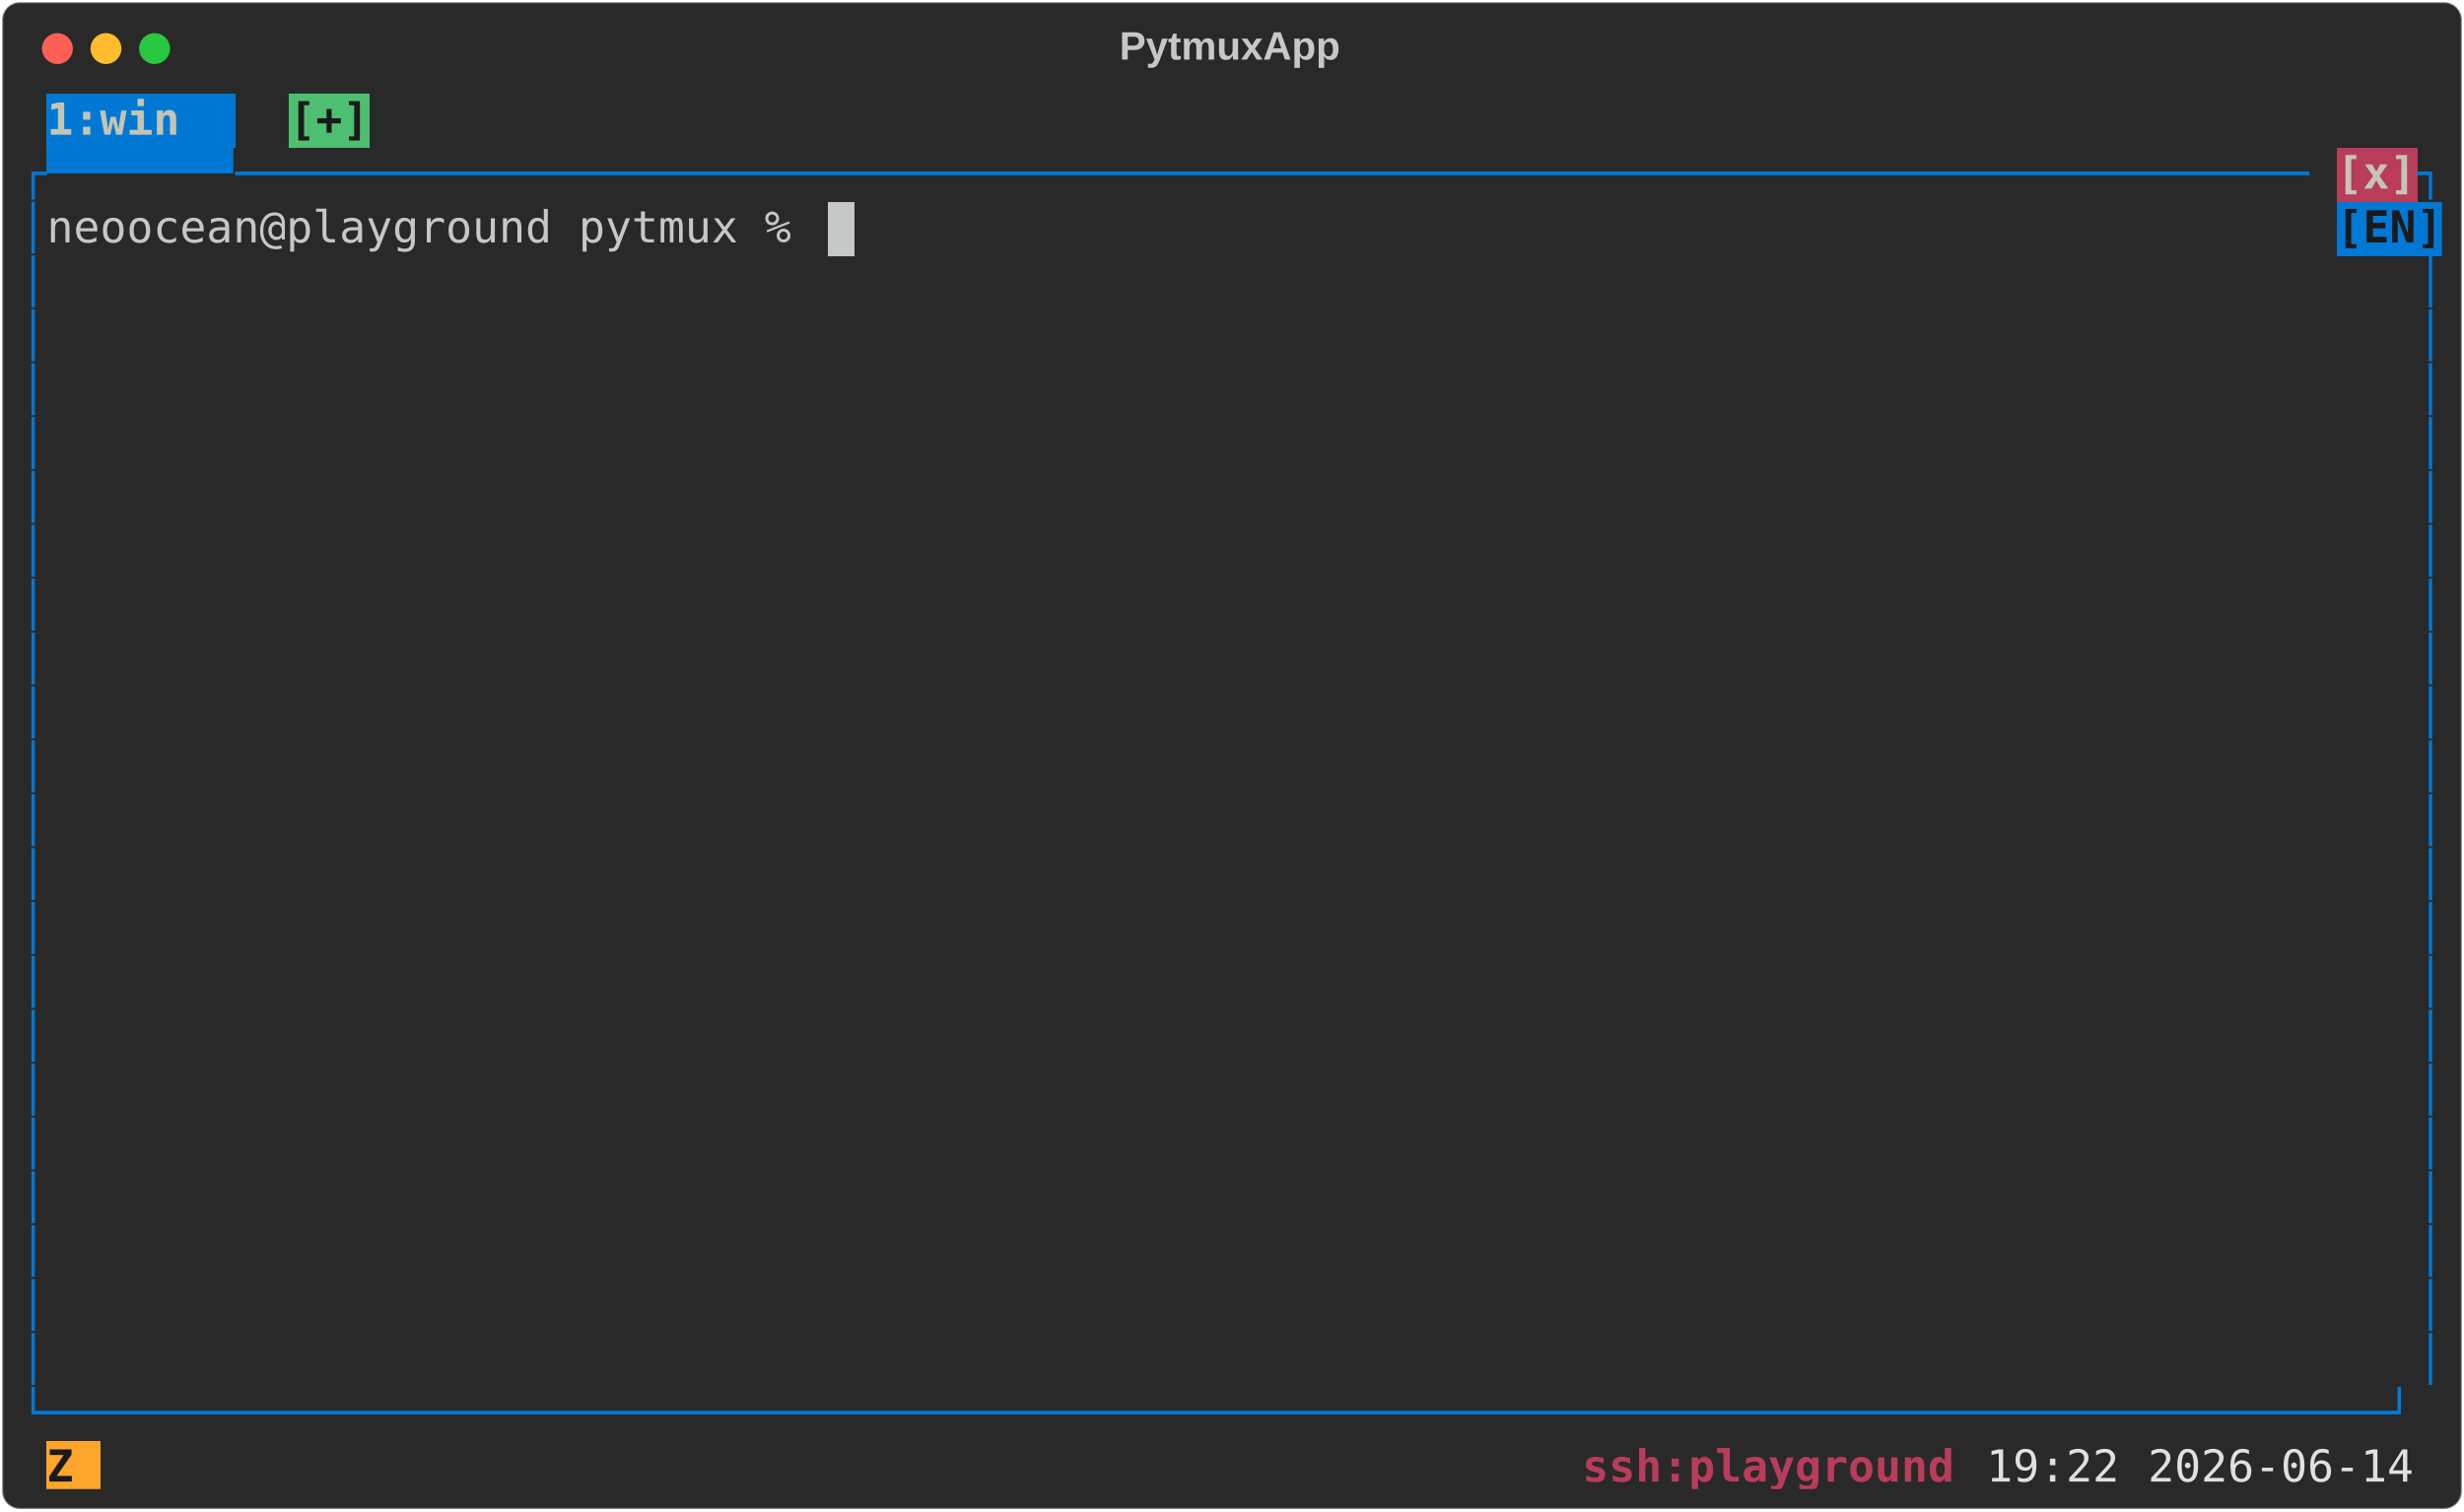
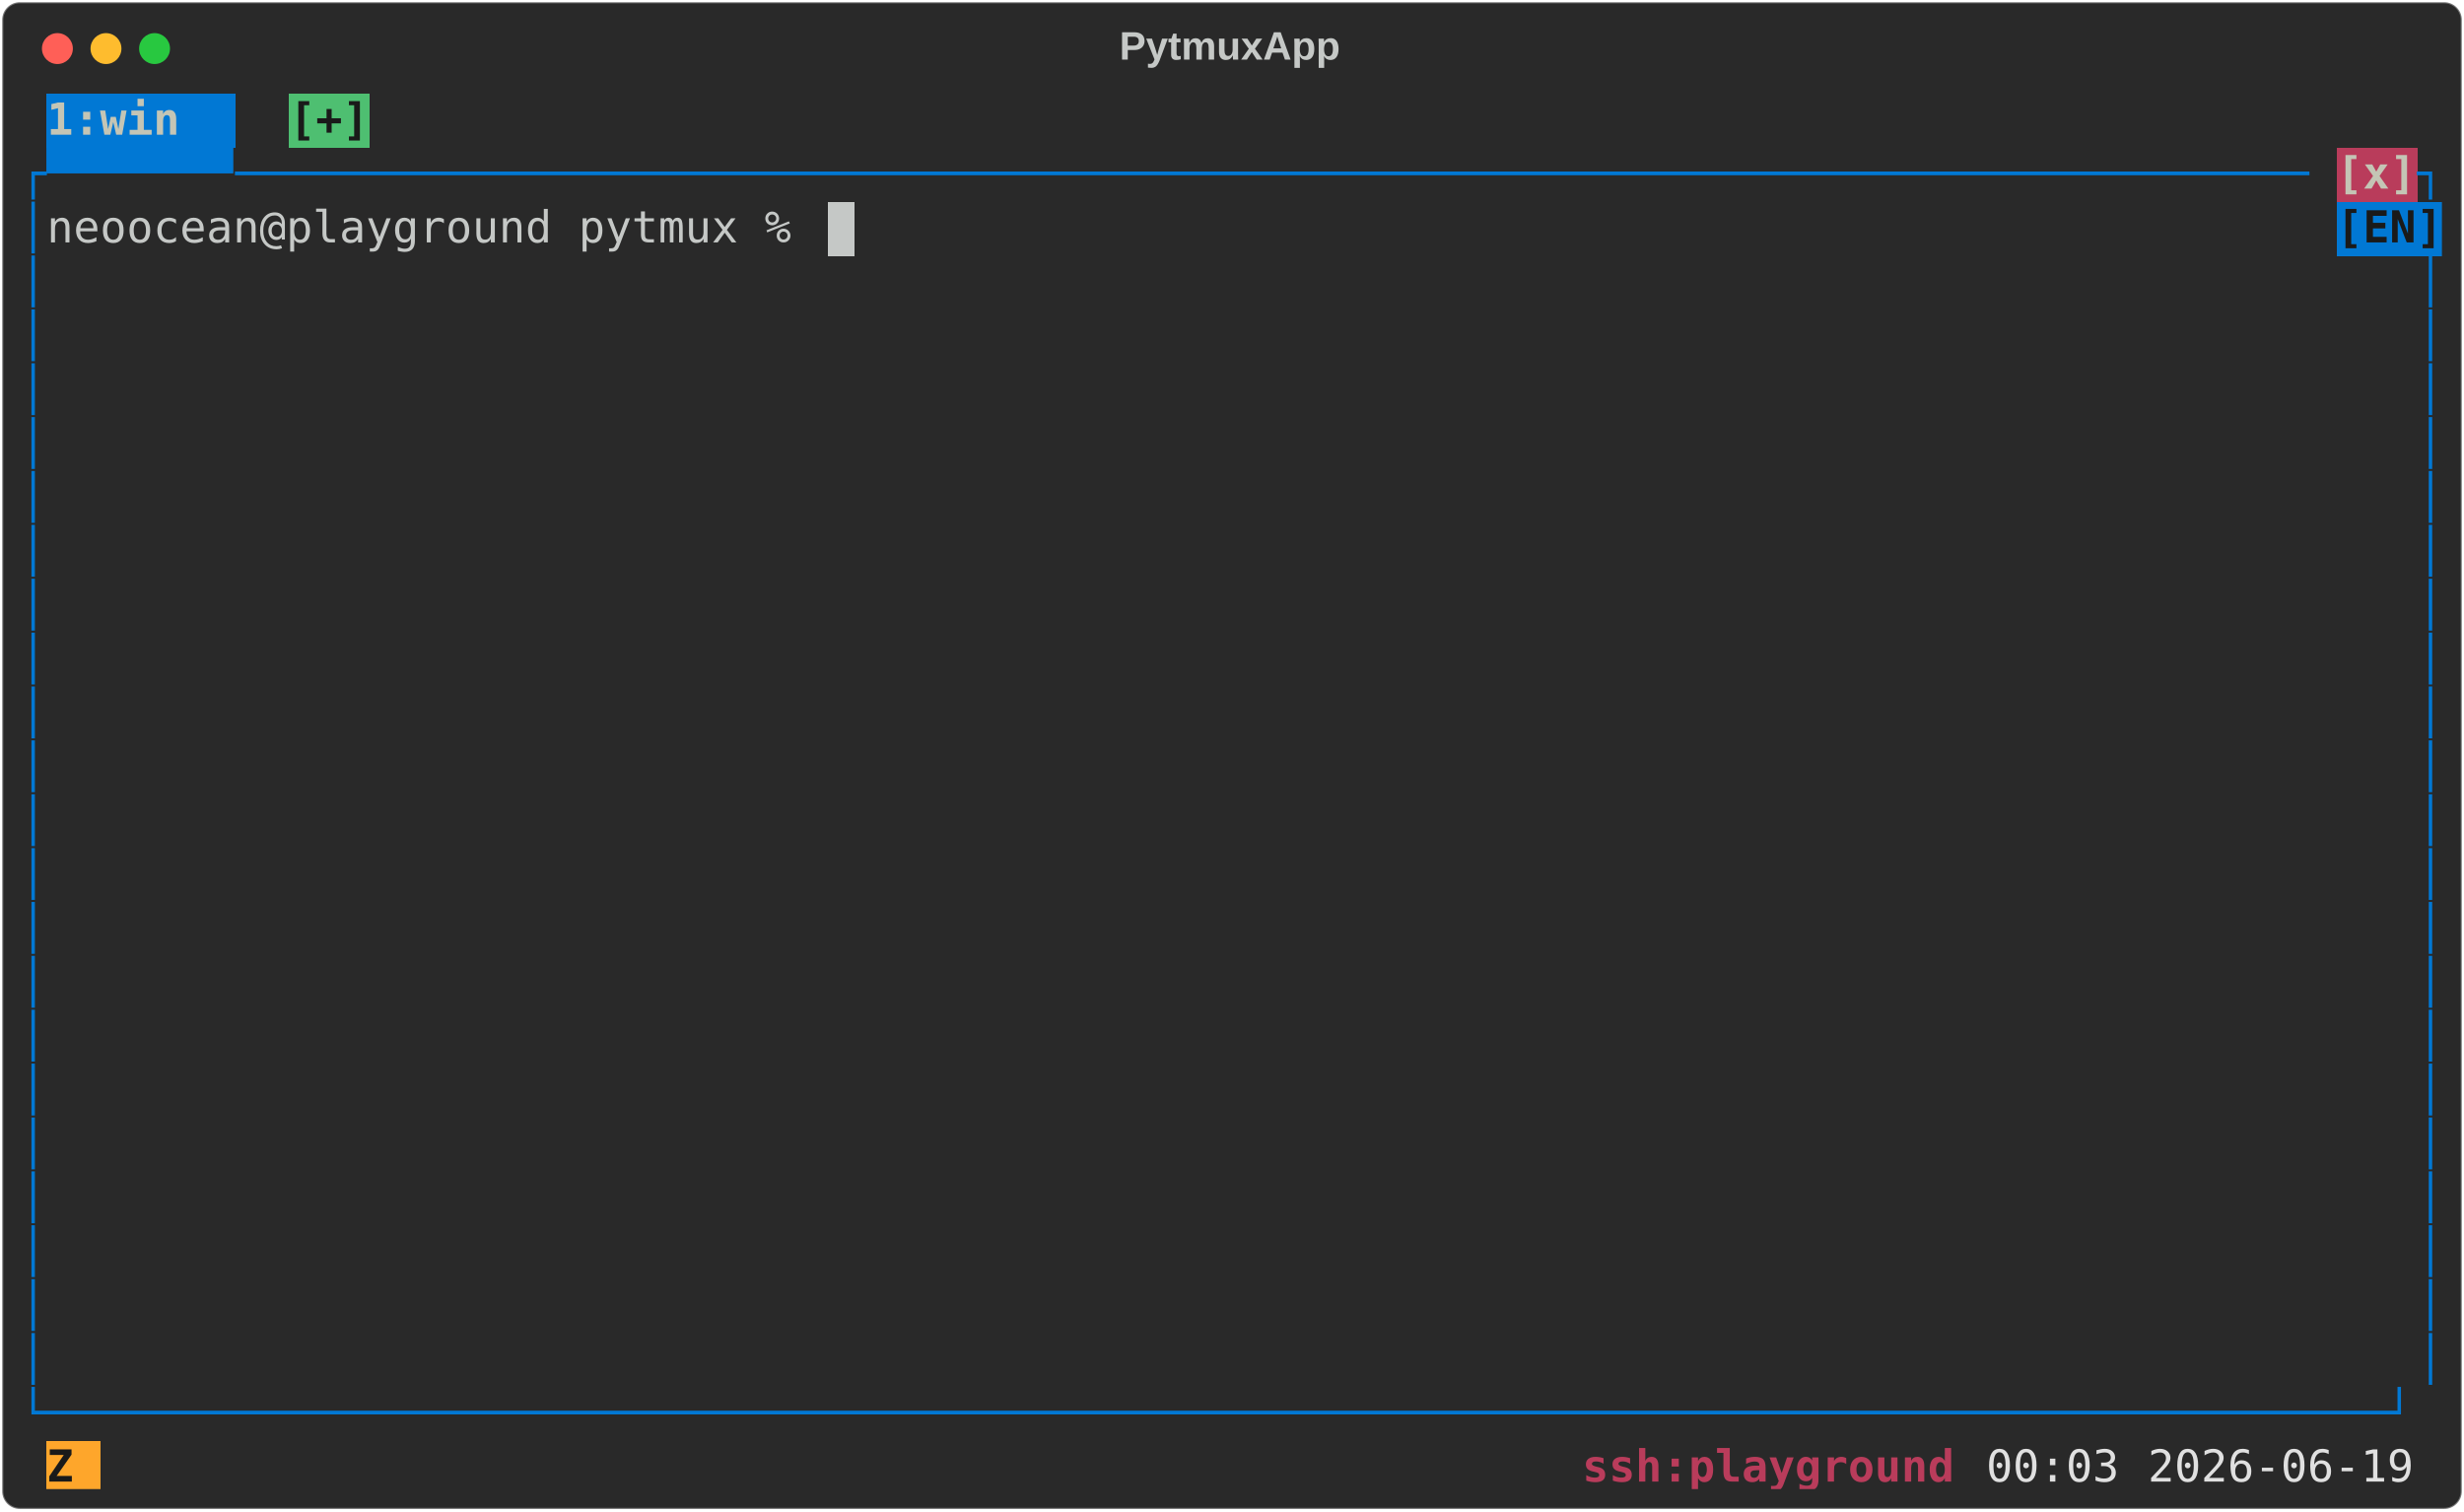
<svg xmlns="http://www.w3.org/2000/svg" class="rich-terminal" viewBox="0 0 1116 684.4">
  <style>

    @font-face {
        font-family: "Fira Code";
        src: local("FiraCode-Regular"),
                url("https://cdnjs.cloudflare.com/ajax/libs/firacode/6.2.0/woff2/FiraCode-Regular.woff2") format("woff2"),
                url("https://cdnjs.cloudflare.com/ajax/libs/firacode/6.2.0/woff/FiraCode-Regular.woff") format("woff");
        font-style: normal;
        font-weight: 400;
    }
    @font-face {
        font-family: "Fira Code";
        src: local("FiraCode-Bold"),
                url("https://cdnjs.cloudflare.com/ajax/libs/firacode/6.2.0/woff2/FiraCode-Bold.woff2") format("woff2"),
                url("https://cdnjs.cloudflare.com/ajax/libs/firacode/6.2.0/woff/FiraCode-Bold.woff") format("woff");
        font-style: bold;
        font-weight: 700;
    }

-     .terminal-3304675907-matrix {
+     .terminal-3037551165-matrix {
        font-family: Fira Code, monospace;
        font-size: 20px;
        line-height: 24.4px;
        font-variant-east-asian: full-width;
    }

-     .terminal-3304675907-title {
+     .terminal-3037551165-title {
        font-size: 18px;
        font-weight: bold;
        font-family: arial;
    }

-     .terminal-3304675907-r1 { fill: #e0e0e0 }
- .terminal-3304675907-r2 { fill: #c4c5b5;font-weight: bold }
- .terminal-3304675907-r3 { fill: #1a1a1a;font-weight: bold }
- .terminal-3304675907-r4 { fill: #c5c8c6 }
- .terminal-3304675907-r5 { fill: #0178d4;font-weight: bold }
- .terminal-3304675907-r6 { fill: #0178d4 }
- .terminal-3304675907-r7 { fill: #292929 }
- .terminal-3304675907-r8 { fill: #b93c5b;font-weight: bold }
+     .terminal-3037551165-r1 { fill: #e0e0e0 }
+ .terminal-3037551165-r2 { fill: #c4c5b5;font-weight: bold }
+ .terminal-3037551165-r3 { fill: #1a1a1a;font-weight: bold }
+ .terminal-3037551165-r4 { fill: #c5c8c6 }
+ .terminal-3037551165-r5 { fill: #0178d4;font-weight: bold }
+ .terminal-3037551165-r6 { fill: #0178d4 }
+ .terminal-3037551165-r7 { fill: #292929 }
+ .terminal-3037551165-r8 { fill: #b93c5b;font-weight: bold }
    </style>
  <defs>
-     <clipPath id="terminal-3304675907-clip-terminal">
+     <clipPath id="terminal-3037551165-clip-terminal">
      <rect x="0" y="0" width="1097.0" height="633.4" />
    </clipPath>
-     <clipPath id="terminal-3304675907-line-0">
+     <clipPath id="terminal-3037551165-line-0">
      <rect x="0" y="1.5" width="1098" height="24.65" />
    </clipPath>
-     <clipPath id="terminal-3304675907-line-1">
+     <clipPath id="terminal-3037551165-line-1">
      <rect x="0" y="25.9" width="1098" height="24.65" />
    </clipPath>
-     <clipPath id="terminal-3304675907-line-2">
+     <clipPath id="terminal-3037551165-line-2">
      <rect x="0" y="50.3" width="1098" height="24.65" />
    </clipPath>
-     <clipPath id="terminal-3304675907-line-3">
+     <clipPath id="terminal-3037551165-line-3">
      <rect x="0" y="74.7" width="1098" height="24.65" />
    </clipPath>
-     <clipPath id="terminal-3304675907-line-4">
+     <clipPath id="terminal-3037551165-line-4">
      <rect x="0" y="99.1" width="1098" height="24.65" />
    </clipPath>
-     <clipPath id="terminal-3304675907-line-5">
+     <clipPath id="terminal-3037551165-line-5">
      <rect x="0" y="123.5" width="1098" height="24.65" />
    </clipPath>
-     <clipPath id="terminal-3304675907-line-6">
+     <clipPath id="terminal-3037551165-line-6">
      <rect x="0" y="147.9" width="1098" height="24.65" />
    </clipPath>
-     <clipPath id="terminal-3304675907-line-7">
+     <clipPath id="terminal-3037551165-line-7">
      <rect x="0" y="172.3" width="1098" height="24.65" />
    </clipPath>
-     <clipPath id="terminal-3304675907-line-8">
+     <clipPath id="terminal-3037551165-line-8">
      <rect x="0" y="196.7" width="1098" height="24.65" />
    </clipPath>
-     <clipPath id="terminal-3304675907-line-9">
+     <clipPath id="terminal-3037551165-line-9">
      <rect x="0" y="221.1" width="1098" height="24.65" />
    </clipPath>
-     <clipPath id="terminal-3304675907-line-10">
+     <clipPath id="terminal-3037551165-line-10">
      <rect x="0" y="245.5" width="1098" height="24.65" />
    </clipPath>
-     <clipPath id="terminal-3304675907-line-11">
+     <clipPath id="terminal-3037551165-line-11">
      <rect x="0" y="269.9" width="1098" height="24.65" />
    </clipPath>
-     <clipPath id="terminal-3304675907-line-12">
+     <clipPath id="terminal-3037551165-line-12">
      <rect x="0" y="294.3" width="1098" height="24.65" />
    </clipPath>
-     <clipPath id="terminal-3304675907-line-13">
+     <clipPath id="terminal-3037551165-line-13">
      <rect x="0" y="318.7" width="1098" height="24.65" />
    </clipPath>
-     <clipPath id="terminal-3304675907-line-14">
+     <clipPath id="terminal-3037551165-line-14">
      <rect x="0" y="343.1" width="1098" height="24.65" />
    </clipPath>
-     <clipPath id="terminal-3304675907-line-15">
+     <clipPath id="terminal-3037551165-line-15">
      <rect x="0" y="367.5" width="1098" height="24.65" />
    </clipPath>
-     <clipPath id="terminal-3304675907-line-16">
+     <clipPath id="terminal-3037551165-line-16">
      <rect x="0" y="391.9" width="1098" height="24.65" />
    </clipPath>
-     <clipPath id="terminal-3304675907-line-17">
+     <clipPath id="terminal-3037551165-line-17">
      <rect x="0" y="416.3" width="1098" height="24.65" />
    </clipPath>
-     <clipPath id="terminal-3304675907-line-18">
+     <clipPath id="terminal-3037551165-line-18">
      <rect x="0" y="440.7" width="1098" height="24.65" />
    </clipPath>
-     <clipPath id="terminal-3304675907-line-19">
+     <clipPath id="terminal-3037551165-line-19">
      <rect x="0" y="465.1" width="1098" height="24.65" />
    </clipPath>
-     <clipPath id="terminal-3304675907-line-20">
+     <clipPath id="terminal-3037551165-line-20">
      <rect x="0" y="489.5" width="1098" height="24.65" />
    </clipPath>
-     <clipPath id="terminal-3304675907-line-21">
+     <clipPath id="terminal-3037551165-line-21">
      <rect x="0" y="513.9" width="1098" height="24.65" />
    </clipPath>
-     <clipPath id="terminal-3304675907-line-22">
+     <clipPath id="terminal-3037551165-line-22">
      <rect x="0" y="538.3" width="1098" height="24.65" />
    </clipPath>
-     <clipPath id="terminal-3304675907-line-23">
+     <clipPath id="terminal-3037551165-line-23">
      <rect x="0" y="562.7" width="1098" height="24.65" />
    </clipPath>
-     <clipPath id="terminal-3304675907-line-24">
+     <clipPath id="terminal-3037551165-line-24">
      <rect x="0" y="587.1" width="1098" height="24.65" />
    </clipPath>
  </defs>
  <rect fill="#292929" stroke="rgba(255,255,255,0.35)" stroke-width="1" x="1" y="1" width="1114" height="682.4" rx="8" />
-   <text class="terminal-3304675907-title" fill="#c5c8c6" text-anchor="middle" x="557" y="27">PytmuxApp</text>
+   <text class="terminal-3037551165-title" fill="#c5c8c6" text-anchor="middle" x="557" y="27">PytmuxApp</text>
  <g transform="translate(26,22)">
    <circle cx="0" cy="0" r="7" fill="#ff5f57" />
    <circle cx="22" cy="0" r="7" fill="#febc2e" />
    <circle cx="44" cy="0" r="7" fill="#28c840" />
  </g>
-   <g transform="translate(9, 41)" clip-path="url(#terminal-3304675907-clip-terminal)">
+   <g transform="translate(9, 41)" clip-path="url(#terminal-3037551165-clip-terminal)">
    <rect fill="#0178d4" x="12.2" y="1.5" width="85.4" height="24.65" shape-rendering="crispEdges" />
    <rect fill="#4ebf71" x="122" y="1.5" width="36.6" height="24.65" shape-rendering="crispEdges" />
    <rect fill="#b93c5b" x="1049.2" y="25.9" width="36.6" height="24.65" shape-rendering="crispEdges" />
    <rect fill="#c5c8c6" x="366" y="50.3" width="12.2" height="24.65" shape-rendering="crispEdges" />
    <rect fill="#0178d4" x="1049.2" y="50.3" width="48.8" height="24.65" shape-rendering="crispEdges" />
    <rect fill="#fea62b" x="12.2" y="611.5" width="24.4" height="24.65" shape-rendering="crispEdges" />
-     <g class="terminal-3304675907-matrix">
-       <text class="terminal-3304675907-r2" x="12.2" y="20" textLength="85.4" clip-path="url(#terminal-3304675907-line-0)"> 1:win </text>
-       <text class="terminal-3304675907-r3" x="122" y="20" textLength="36.6" clip-path="url(#terminal-3304675907-line-0)">[+]</text>
-       <text class="terminal-3304675907-r4" x="1098" y="20" textLength="12.2" clip-path="url(#terminal-3304675907-line-0)">
- </text>
-       <text class="terminal-3304675907-r5" x="0" y="44.4" textLength="12.2" clip-path="url(#terminal-3304675907-line-1)">┌</text>
-       <text class="terminal-3304675907-r6" x="12.2" y="44.4" textLength="85.4" clip-path="url(#terminal-3304675907-line-1)">▀▀▀▀▀▀▀</text>
-       <text class="terminal-3304675907-r5" x="97.6" y="44.4" textLength="951.6" clip-path="url(#terminal-3304675907-line-1)">──────────────────────────────────────────────────────────────────────────────</text>
-       <text class="terminal-3304675907-r2" x="1049.2" y="44.4" textLength="36.6" clip-path="url(#terminal-3304675907-line-1)">[x]</text>
-       <text class="terminal-3304675907-r5" x="1085.8" y="44.4" textLength="12.2" clip-path="url(#terminal-3304675907-line-1)">┐</text>
-       <text class="terminal-3304675907-r4" x="1098" y="44.4" textLength="12.2" clip-path="url(#terminal-3304675907-line-1)">
- </text>
-       <text class="terminal-3304675907-r5" x="0" y="68.8" textLength="12.2" clip-path="url(#terminal-3304675907-line-2)">│</text>
-       <text class="terminal-3304675907-r4" x="12.2" y="68.8" textLength="353.8" clip-path="url(#terminal-3304675907-line-2)">neoocean@playground pytmux % </text>
-       <text class="terminal-3304675907-r3" x="1049.2" y="68.8" textLength="48.8" clip-path="url(#terminal-3304675907-line-2)">[EN]</text>
-       <text class="terminal-3304675907-r4" x="1098" y="68.8" textLength="12.2" clip-path="url(#terminal-3304675907-line-2)">
- </text>
-       <text class="terminal-3304675907-r5" x="0" y="93.2" textLength="12.2" clip-path="url(#terminal-3304675907-line-3)">│</text>
-       <text class="terminal-3304675907-r5" x="1085.8" y="93.2" textLength="12.2" clip-path="url(#terminal-3304675907-line-3)">│</text>
-       <text class="terminal-3304675907-r4" x="1098" y="93.2" textLength="12.2" clip-path="url(#terminal-3304675907-line-3)">
- </text>
-       <text class="terminal-3304675907-r5" x="0" y="117.6" textLength="12.2" clip-path="url(#terminal-3304675907-line-4)">│</text>
-       <text class="terminal-3304675907-r5" x="1085.8" y="117.6" textLength="12.2" clip-path="url(#terminal-3304675907-line-4)">│</text>
-       <text class="terminal-3304675907-r4" x="1098" y="117.6" textLength="12.2" clip-path="url(#terminal-3304675907-line-4)">
- </text>
-       <text class="terminal-3304675907-r5" x="0" y="142" textLength="12.2" clip-path="url(#terminal-3304675907-line-5)">│</text>
-       <text class="terminal-3304675907-r5" x="1085.8" y="142" textLength="12.2" clip-path="url(#terminal-3304675907-line-5)">│</text>
-       <text class="terminal-3304675907-r4" x="1098" y="142" textLength="12.2" clip-path="url(#terminal-3304675907-line-5)">
- </text>
-       <text class="terminal-3304675907-r5" x="0" y="166.4" textLength="12.2" clip-path="url(#terminal-3304675907-line-6)">│</text>
-       <text class="terminal-3304675907-r5" x="1085.8" y="166.4" textLength="12.2" clip-path="url(#terminal-3304675907-line-6)">│</text>
-       <text class="terminal-3304675907-r4" x="1098" y="166.4" textLength="12.2" clip-path="url(#terminal-3304675907-line-6)">
- </text>
-       <text class="terminal-3304675907-r5" x="0" y="190.8" textLength="12.2" clip-path="url(#terminal-3304675907-line-7)">│</text>
-       <text class="terminal-3304675907-r5" x="1085.8" y="190.8" textLength="12.2" clip-path="url(#terminal-3304675907-line-7)">│</text>
-       <text class="terminal-3304675907-r4" x="1098" y="190.8" textLength="12.2" clip-path="url(#terminal-3304675907-line-7)">
- </text>
-       <text class="terminal-3304675907-r5" x="0" y="215.2" textLength="12.2" clip-path="url(#terminal-3304675907-line-8)">│</text>
-       <text class="terminal-3304675907-r5" x="1085.8" y="215.2" textLength="12.2" clip-path="url(#terminal-3304675907-line-8)">│</text>
-       <text class="terminal-3304675907-r4" x="1098" y="215.2" textLength="12.2" clip-path="url(#terminal-3304675907-line-8)">
- </text>
-       <text class="terminal-3304675907-r5" x="0" y="239.6" textLength="12.2" clip-path="url(#terminal-3304675907-line-9)">│</text>
-       <text class="terminal-3304675907-r5" x="1085.8" y="239.6" textLength="12.2" clip-path="url(#terminal-3304675907-line-9)">│</text>
-       <text class="terminal-3304675907-r4" x="1098" y="239.6" textLength="12.2" clip-path="url(#terminal-3304675907-line-9)">
- </text>
-       <text class="terminal-3304675907-r5" x="0" y="264" textLength="12.2" clip-path="url(#terminal-3304675907-line-10)">│</text>
-       <text class="terminal-3304675907-r5" x="1085.8" y="264" textLength="12.2" clip-path="url(#terminal-3304675907-line-10)">│</text>
-       <text class="terminal-3304675907-r4" x="1098" y="264" textLength="12.2" clip-path="url(#terminal-3304675907-line-10)">
- </text>
-       <text class="terminal-3304675907-r5" x="0" y="288.4" textLength="12.2" clip-path="url(#terminal-3304675907-line-11)">│</text>
-       <text class="terminal-3304675907-r5" x="1085.8" y="288.4" textLength="12.2" clip-path="url(#terminal-3304675907-line-11)">│</text>
-       <text class="terminal-3304675907-r4" x="1098" y="288.4" textLength="12.2" clip-path="url(#terminal-3304675907-line-11)">
- </text>
-       <text class="terminal-3304675907-r5" x="0" y="312.8" textLength="12.2" clip-path="url(#terminal-3304675907-line-12)">│</text>
-       <text class="terminal-3304675907-r5" x="1085.8" y="312.8" textLength="12.2" clip-path="url(#terminal-3304675907-line-12)">│</text>
-       <text class="terminal-3304675907-r4" x="1098" y="312.8" textLength="12.2" clip-path="url(#terminal-3304675907-line-12)">
- </text>
-       <text class="terminal-3304675907-r5" x="0" y="337.2" textLength="12.2" clip-path="url(#terminal-3304675907-line-13)">│</text>
-       <text class="terminal-3304675907-r5" x="1085.8" y="337.2" textLength="12.2" clip-path="url(#terminal-3304675907-line-13)">│</text>
-       <text class="terminal-3304675907-r4" x="1098" y="337.2" textLength="12.2" clip-path="url(#terminal-3304675907-line-13)">
- </text>
-       <text class="terminal-3304675907-r5" x="0" y="361.6" textLength="12.2" clip-path="url(#terminal-3304675907-line-14)">│</text>
-       <text class="terminal-3304675907-r5" x="1085.8" y="361.6" textLength="12.2" clip-path="url(#terminal-3304675907-line-14)">│</text>
-       <text class="terminal-3304675907-r4" x="1098" y="361.6" textLength="12.2" clip-path="url(#terminal-3304675907-line-14)">
- </text>
-       <text class="terminal-3304675907-r5" x="0" y="386" textLength="12.2" clip-path="url(#terminal-3304675907-line-15)">│</text>
-       <text class="terminal-3304675907-r5" x="1085.8" y="386" textLength="12.2" clip-path="url(#terminal-3304675907-line-15)">│</text>
-       <text class="terminal-3304675907-r4" x="1098" y="386" textLength="12.2" clip-path="url(#terminal-3304675907-line-15)">
- </text>
-       <text class="terminal-3304675907-r5" x="0" y="410.4" textLength="12.2" clip-path="url(#terminal-3304675907-line-16)">│</text>
-       <text class="terminal-3304675907-r5" x="1085.8" y="410.4" textLength="12.2" clip-path="url(#terminal-3304675907-line-16)">│</text>
-       <text class="terminal-3304675907-r4" x="1098" y="410.4" textLength="12.2" clip-path="url(#terminal-3304675907-line-16)">
- </text>
-       <text class="terminal-3304675907-r5" x="0" y="434.8" textLength="12.2" clip-path="url(#terminal-3304675907-line-17)">│</text>
-       <text class="terminal-3304675907-r5" x="1085.8" y="434.8" textLength="12.2" clip-path="url(#terminal-3304675907-line-17)">│</text>
-       <text class="terminal-3304675907-r4" x="1098" y="434.8" textLength="12.2" clip-path="url(#terminal-3304675907-line-17)">
- </text>
-       <text class="terminal-3304675907-r5" x="0" y="459.2" textLength="12.2" clip-path="url(#terminal-3304675907-line-18)">│</text>
-       <text class="terminal-3304675907-r5" x="1085.8" y="459.2" textLength="12.2" clip-path="url(#terminal-3304675907-line-18)">│</text>
-       <text class="terminal-3304675907-r4" x="1098" y="459.2" textLength="12.2" clip-path="url(#terminal-3304675907-line-18)">
- </text>
-       <text class="terminal-3304675907-r5" x="0" y="483.6" textLength="12.2" clip-path="url(#terminal-3304675907-line-19)">│</text>
-       <text class="terminal-3304675907-r5" x="1085.8" y="483.6" textLength="12.2" clip-path="url(#terminal-3304675907-line-19)">│</text>
-       <text class="terminal-3304675907-r4" x="1098" y="483.6" textLength="12.2" clip-path="url(#terminal-3304675907-line-19)">
- </text>
-       <text class="terminal-3304675907-r5" x="0" y="508" textLength="12.2" clip-path="url(#terminal-3304675907-line-20)">│</text>
-       <text class="terminal-3304675907-r5" x="1085.8" y="508" textLength="12.2" clip-path="url(#terminal-3304675907-line-20)">│</text>
-       <text class="terminal-3304675907-r4" x="1098" y="508" textLength="12.2" clip-path="url(#terminal-3304675907-line-20)">
- </text>
-       <text class="terminal-3304675907-r5" x="0" y="532.4" textLength="12.2" clip-path="url(#terminal-3304675907-line-21)">│</text>
-       <text class="terminal-3304675907-r5" x="1085.8" y="532.4" textLength="12.2" clip-path="url(#terminal-3304675907-line-21)">│</text>
-       <text class="terminal-3304675907-r4" x="1098" y="532.4" textLength="12.2" clip-path="url(#terminal-3304675907-line-21)">
- </text>
-       <text class="terminal-3304675907-r5" x="0" y="556.8" textLength="12.2" clip-path="url(#terminal-3304675907-line-22)">│</text>
-       <text class="terminal-3304675907-r5" x="1085.8" y="556.8" textLength="12.2" clip-path="url(#terminal-3304675907-line-22)">│</text>
-       <text class="terminal-3304675907-r4" x="1098" y="556.8" textLength="12.2" clip-path="url(#terminal-3304675907-line-22)">
- </text>
-       <text class="terminal-3304675907-r5" x="0" y="581.2" textLength="12.2" clip-path="url(#terminal-3304675907-line-23)">│</text>
-       <text class="terminal-3304675907-r5" x="1085.8" y="581.2" textLength="12.2" clip-path="url(#terminal-3304675907-line-23)">│</text>
-       <text class="terminal-3304675907-r4" x="1098" y="581.2" textLength="12.2" clip-path="url(#terminal-3304675907-line-23)">
- </text>
-       <text class="terminal-3304675907-r5" x="0" y="605.6" textLength="1098" clip-path="url(#terminal-3304675907-line-24)">└────────────────────────────────────────────────────────────────────────────────────────┘</text>
-       <text class="terminal-3304675907-r4" x="1098" y="605.6" textLength="12.2" clip-path="url(#terminal-3304675907-line-24)">
- </text>
-       <text class="terminal-3304675907-r3" x="12.2" y="630" textLength="24.4" clip-path="url(#terminal-3304675907-line-25)">Z </text>
-       <text class="terminal-3304675907-r8" x="707.6" y="630" textLength="170.8" clip-path="url(#terminal-3304675907-line-25)">ssh:playground</text>
-       <text class="terminal-3304675907-r1" x="890.6" y="630" textLength="61" clip-path="url(#terminal-3304675907-line-25)">19:22</text>
-       <text class="terminal-3304675907-r1" x="963.8" y="630" textLength="122" clip-path="url(#terminal-3304675907-line-25)">2026-06-14</text>
+     <g class="terminal-3037551165-matrix">
+       <text class="terminal-3037551165-r2" x="12.2" y="20" textLength="85.4" clip-path="url(#terminal-3037551165-line-0)"> 1:win </text>
+       <text class="terminal-3037551165-r3" x="122" y="20" textLength="36.6" clip-path="url(#terminal-3037551165-line-0)">[+]</text>
+       <text class="terminal-3037551165-r4" x="1098" y="20" textLength="12.2" clip-path="url(#terminal-3037551165-line-0)">
+ </text>
+       <text class="terminal-3037551165-r5" x="0" y="44.4" textLength="12.2" clip-path="url(#terminal-3037551165-line-1)">┌</text>
+       <text class="terminal-3037551165-r6" x="12.2" y="44.4" textLength="85.4" clip-path="url(#terminal-3037551165-line-1)">▀▀▀▀▀▀▀</text>
+       <text class="terminal-3037551165-r5" x="97.6" y="44.4" textLength="951.6" clip-path="url(#terminal-3037551165-line-1)">──────────────────────────────────────────────────────────────────────────────</text>
+       <text class="terminal-3037551165-r2" x="1049.2" y="44.4" textLength="36.6" clip-path="url(#terminal-3037551165-line-1)">[x]</text>
+       <text class="terminal-3037551165-r5" x="1085.8" y="44.4" textLength="12.2" clip-path="url(#terminal-3037551165-line-1)">┐</text>
+       <text class="terminal-3037551165-r4" x="1098" y="44.4" textLength="12.2" clip-path="url(#terminal-3037551165-line-1)">
+ </text>
+       <text class="terminal-3037551165-r5" x="0" y="68.8" textLength="12.2" clip-path="url(#terminal-3037551165-line-2)">│</text>
+       <text class="terminal-3037551165-r4" x="12.2" y="68.8" textLength="353.8" clip-path="url(#terminal-3037551165-line-2)">neoocean@playground pytmux % </text>
+       <text class="terminal-3037551165-r3" x="1049.2" y="68.8" textLength="48.8" clip-path="url(#terminal-3037551165-line-2)">[EN]</text>
+       <text class="terminal-3037551165-r4" x="1098" y="68.8" textLength="12.2" clip-path="url(#terminal-3037551165-line-2)">
+ </text>
+       <text class="terminal-3037551165-r5" x="0" y="93.2" textLength="12.2" clip-path="url(#terminal-3037551165-line-3)">│</text>
+       <text class="terminal-3037551165-r5" x="1085.8" y="93.2" textLength="12.2" clip-path="url(#terminal-3037551165-line-3)">│</text>
+       <text class="terminal-3037551165-r4" x="1098" y="93.2" textLength="12.2" clip-path="url(#terminal-3037551165-line-3)">
+ </text>
+       <text class="terminal-3037551165-r5" x="0" y="117.6" textLength="12.2" clip-path="url(#terminal-3037551165-line-4)">│</text>
+       <text class="terminal-3037551165-r5" x="1085.8" y="117.6" textLength="12.2" clip-path="url(#terminal-3037551165-line-4)">│</text>
+       <text class="terminal-3037551165-r4" x="1098" y="117.6" textLength="12.2" clip-path="url(#terminal-3037551165-line-4)">
+ </text>
+       <text class="terminal-3037551165-r5" x="0" y="142" textLength="12.2" clip-path="url(#terminal-3037551165-line-5)">│</text>
+       <text class="terminal-3037551165-r5" x="1085.8" y="142" textLength="12.2" clip-path="url(#terminal-3037551165-line-5)">│</text>
+       <text class="terminal-3037551165-r4" x="1098" y="142" textLength="12.2" clip-path="url(#terminal-3037551165-line-5)">
+ </text>
+       <text class="terminal-3037551165-r5" x="0" y="166.4" textLength="12.2" clip-path="url(#terminal-3037551165-line-6)">│</text>
+       <text class="terminal-3037551165-r5" x="1085.8" y="166.4" textLength="12.2" clip-path="url(#terminal-3037551165-line-6)">│</text>
+       <text class="terminal-3037551165-r4" x="1098" y="166.4" textLength="12.2" clip-path="url(#terminal-3037551165-line-6)">
+ </text>
+       <text class="terminal-3037551165-r5" x="0" y="190.8" textLength="12.2" clip-path="url(#terminal-3037551165-line-7)">│</text>
+       <text class="terminal-3037551165-r5" x="1085.8" y="190.8" textLength="12.2" clip-path="url(#terminal-3037551165-line-7)">│</text>
+       <text class="terminal-3037551165-r4" x="1098" y="190.8" textLength="12.2" clip-path="url(#terminal-3037551165-line-7)">
+ </text>
+       <text class="terminal-3037551165-r5" x="0" y="215.2" textLength="12.2" clip-path="url(#terminal-3037551165-line-8)">│</text>
+       <text class="terminal-3037551165-r5" x="1085.8" y="215.2" textLength="12.2" clip-path="url(#terminal-3037551165-line-8)">│</text>
+       <text class="terminal-3037551165-r4" x="1098" y="215.2" textLength="12.2" clip-path="url(#terminal-3037551165-line-8)">
+ </text>
+       <text class="terminal-3037551165-r5" x="0" y="239.6" textLength="12.2" clip-path="url(#terminal-3037551165-line-9)">│</text>
+       <text class="terminal-3037551165-r5" x="1085.8" y="239.6" textLength="12.2" clip-path="url(#terminal-3037551165-line-9)">│</text>
+       <text class="terminal-3037551165-r4" x="1098" y="239.6" textLength="12.2" clip-path="url(#terminal-3037551165-line-9)">
+ </text>
+       <text class="terminal-3037551165-r5" x="0" y="264" textLength="12.2" clip-path="url(#terminal-3037551165-line-10)">│</text>
+       <text class="terminal-3037551165-r5" x="1085.8" y="264" textLength="12.2" clip-path="url(#terminal-3037551165-line-10)">│</text>
+       <text class="terminal-3037551165-r4" x="1098" y="264" textLength="12.2" clip-path="url(#terminal-3037551165-line-10)">
+ </text>
+       <text class="terminal-3037551165-r5" x="0" y="288.4" textLength="12.2" clip-path="url(#terminal-3037551165-line-11)">│</text>
+       <text class="terminal-3037551165-r5" x="1085.8" y="288.4" textLength="12.2" clip-path="url(#terminal-3037551165-line-11)">│</text>
+       <text class="terminal-3037551165-r4" x="1098" y="288.4" textLength="12.2" clip-path="url(#terminal-3037551165-line-11)">
+ </text>
+       <text class="terminal-3037551165-r5" x="0" y="312.8" textLength="12.2" clip-path="url(#terminal-3037551165-line-12)">│</text>
+       <text class="terminal-3037551165-r5" x="1085.8" y="312.8" textLength="12.2" clip-path="url(#terminal-3037551165-line-12)">│</text>
+       <text class="terminal-3037551165-r4" x="1098" y="312.8" textLength="12.2" clip-path="url(#terminal-3037551165-line-12)">
+ </text>
+       <text class="terminal-3037551165-r5" x="0" y="337.2" textLength="12.2" clip-path="url(#terminal-3037551165-line-13)">│</text>
+       <text class="terminal-3037551165-r5" x="1085.8" y="337.2" textLength="12.2" clip-path="url(#terminal-3037551165-line-13)">│</text>
+       <text class="terminal-3037551165-r4" x="1098" y="337.2" textLength="12.2" clip-path="url(#terminal-3037551165-line-13)">
+ </text>
+       <text class="terminal-3037551165-r5" x="0" y="361.6" textLength="12.2" clip-path="url(#terminal-3037551165-line-14)">│</text>
+       <text class="terminal-3037551165-r5" x="1085.8" y="361.6" textLength="12.2" clip-path="url(#terminal-3037551165-line-14)">│</text>
+       <text class="terminal-3037551165-r4" x="1098" y="361.6" textLength="12.2" clip-path="url(#terminal-3037551165-line-14)">
+ </text>
+       <text class="terminal-3037551165-r5" x="0" y="386" textLength="12.2" clip-path="url(#terminal-3037551165-line-15)">│</text>
+       <text class="terminal-3037551165-r5" x="1085.8" y="386" textLength="12.2" clip-path="url(#terminal-3037551165-line-15)">│</text>
+       <text class="terminal-3037551165-r4" x="1098" y="386" textLength="12.2" clip-path="url(#terminal-3037551165-line-15)">
+ </text>
+       <text class="terminal-3037551165-r5" x="0" y="410.4" textLength="12.2" clip-path="url(#terminal-3037551165-line-16)">│</text>
+       <text class="terminal-3037551165-r5" x="1085.8" y="410.4" textLength="12.2" clip-path="url(#terminal-3037551165-line-16)">│</text>
+       <text class="terminal-3037551165-r4" x="1098" y="410.4" textLength="12.2" clip-path="url(#terminal-3037551165-line-16)">
+ </text>
+       <text class="terminal-3037551165-r5" x="0" y="434.8" textLength="12.2" clip-path="url(#terminal-3037551165-line-17)">│</text>
+       <text class="terminal-3037551165-r5" x="1085.8" y="434.8" textLength="12.2" clip-path="url(#terminal-3037551165-line-17)">│</text>
+       <text class="terminal-3037551165-r4" x="1098" y="434.8" textLength="12.2" clip-path="url(#terminal-3037551165-line-17)">
+ </text>
+       <text class="terminal-3037551165-r5" x="0" y="459.2" textLength="12.2" clip-path="url(#terminal-3037551165-line-18)">│</text>
+       <text class="terminal-3037551165-r5" x="1085.8" y="459.2" textLength="12.2" clip-path="url(#terminal-3037551165-line-18)">│</text>
+       <text class="terminal-3037551165-r4" x="1098" y="459.2" textLength="12.2" clip-path="url(#terminal-3037551165-line-18)">
+ </text>
+       <text class="terminal-3037551165-r5" x="0" y="483.6" textLength="12.2" clip-path="url(#terminal-3037551165-line-19)">│</text>
+       <text class="terminal-3037551165-r5" x="1085.8" y="483.6" textLength="12.2" clip-path="url(#terminal-3037551165-line-19)">│</text>
+       <text class="terminal-3037551165-r4" x="1098" y="483.6" textLength="12.2" clip-path="url(#terminal-3037551165-line-19)">
+ </text>
+       <text class="terminal-3037551165-r5" x="0" y="508" textLength="12.2" clip-path="url(#terminal-3037551165-line-20)">│</text>
+       <text class="terminal-3037551165-r5" x="1085.8" y="508" textLength="12.2" clip-path="url(#terminal-3037551165-line-20)">│</text>
+       <text class="terminal-3037551165-r4" x="1098" y="508" textLength="12.2" clip-path="url(#terminal-3037551165-line-20)">
+ </text>
+       <text class="terminal-3037551165-r5" x="0" y="532.4" textLength="12.2" clip-path="url(#terminal-3037551165-line-21)">│</text>
+       <text class="terminal-3037551165-r5" x="1085.8" y="532.4" textLength="12.2" clip-path="url(#terminal-3037551165-line-21)">│</text>
+       <text class="terminal-3037551165-r4" x="1098" y="532.4" textLength="12.2" clip-path="url(#terminal-3037551165-line-21)">
+ </text>
+       <text class="terminal-3037551165-r5" x="0" y="556.8" textLength="12.2" clip-path="url(#terminal-3037551165-line-22)">│</text>
+       <text class="terminal-3037551165-r5" x="1085.8" y="556.8" textLength="12.2" clip-path="url(#terminal-3037551165-line-22)">│</text>
+       <text class="terminal-3037551165-r4" x="1098" y="556.8" textLength="12.2" clip-path="url(#terminal-3037551165-line-22)">
+ </text>
+       <text class="terminal-3037551165-r5" x="0" y="581.2" textLength="12.2" clip-path="url(#terminal-3037551165-line-23)">│</text>
+       <text class="terminal-3037551165-r5" x="1085.8" y="581.2" textLength="12.2" clip-path="url(#terminal-3037551165-line-23)">│</text>
+       <text class="terminal-3037551165-r4" x="1098" y="581.2" textLength="12.2" clip-path="url(#terminal-3037551165-line-23)">
+ </text>
+       <text class="terminal-3037551165-r5" x="0" y="605.6" textLength="1098" clip-path="url(#terminal-3037551165-line-24)">└────────────────────────────────────────────────────────────────────────────────────────┘</text>
+       <text class="terminal-3037551165-r4" x="1098" y="605.6" textLength="12.2" clip-path="url(#terminal-3037551165-line-24)">
+ </text>
+       <text class="terminal-3037551165-r3" x="12.2" y="630" textLength="24.4" clip-path="url(#terminal-3037551165-line-25)">Z </text>
+       <text class="terminal-3037551165-r8" x="707.6" y="630" textLength="170.8" clip-path="url(#terminal-3037551165-line-25)">ssh:playground</text>
+       <text class="terminal-3037551165-r1" x="890.6" y="630" textLength="61" clip-path="url(#terminal-3037551165-line-25)">00:03</text>
+       <text class="terminal-3037551165-r1" x="963.8" y="630" textLength="122" clip-path="url(#terminal-3037551165-line-25)">2026-06-19</text>
    </g>
  </g>
</svg>
